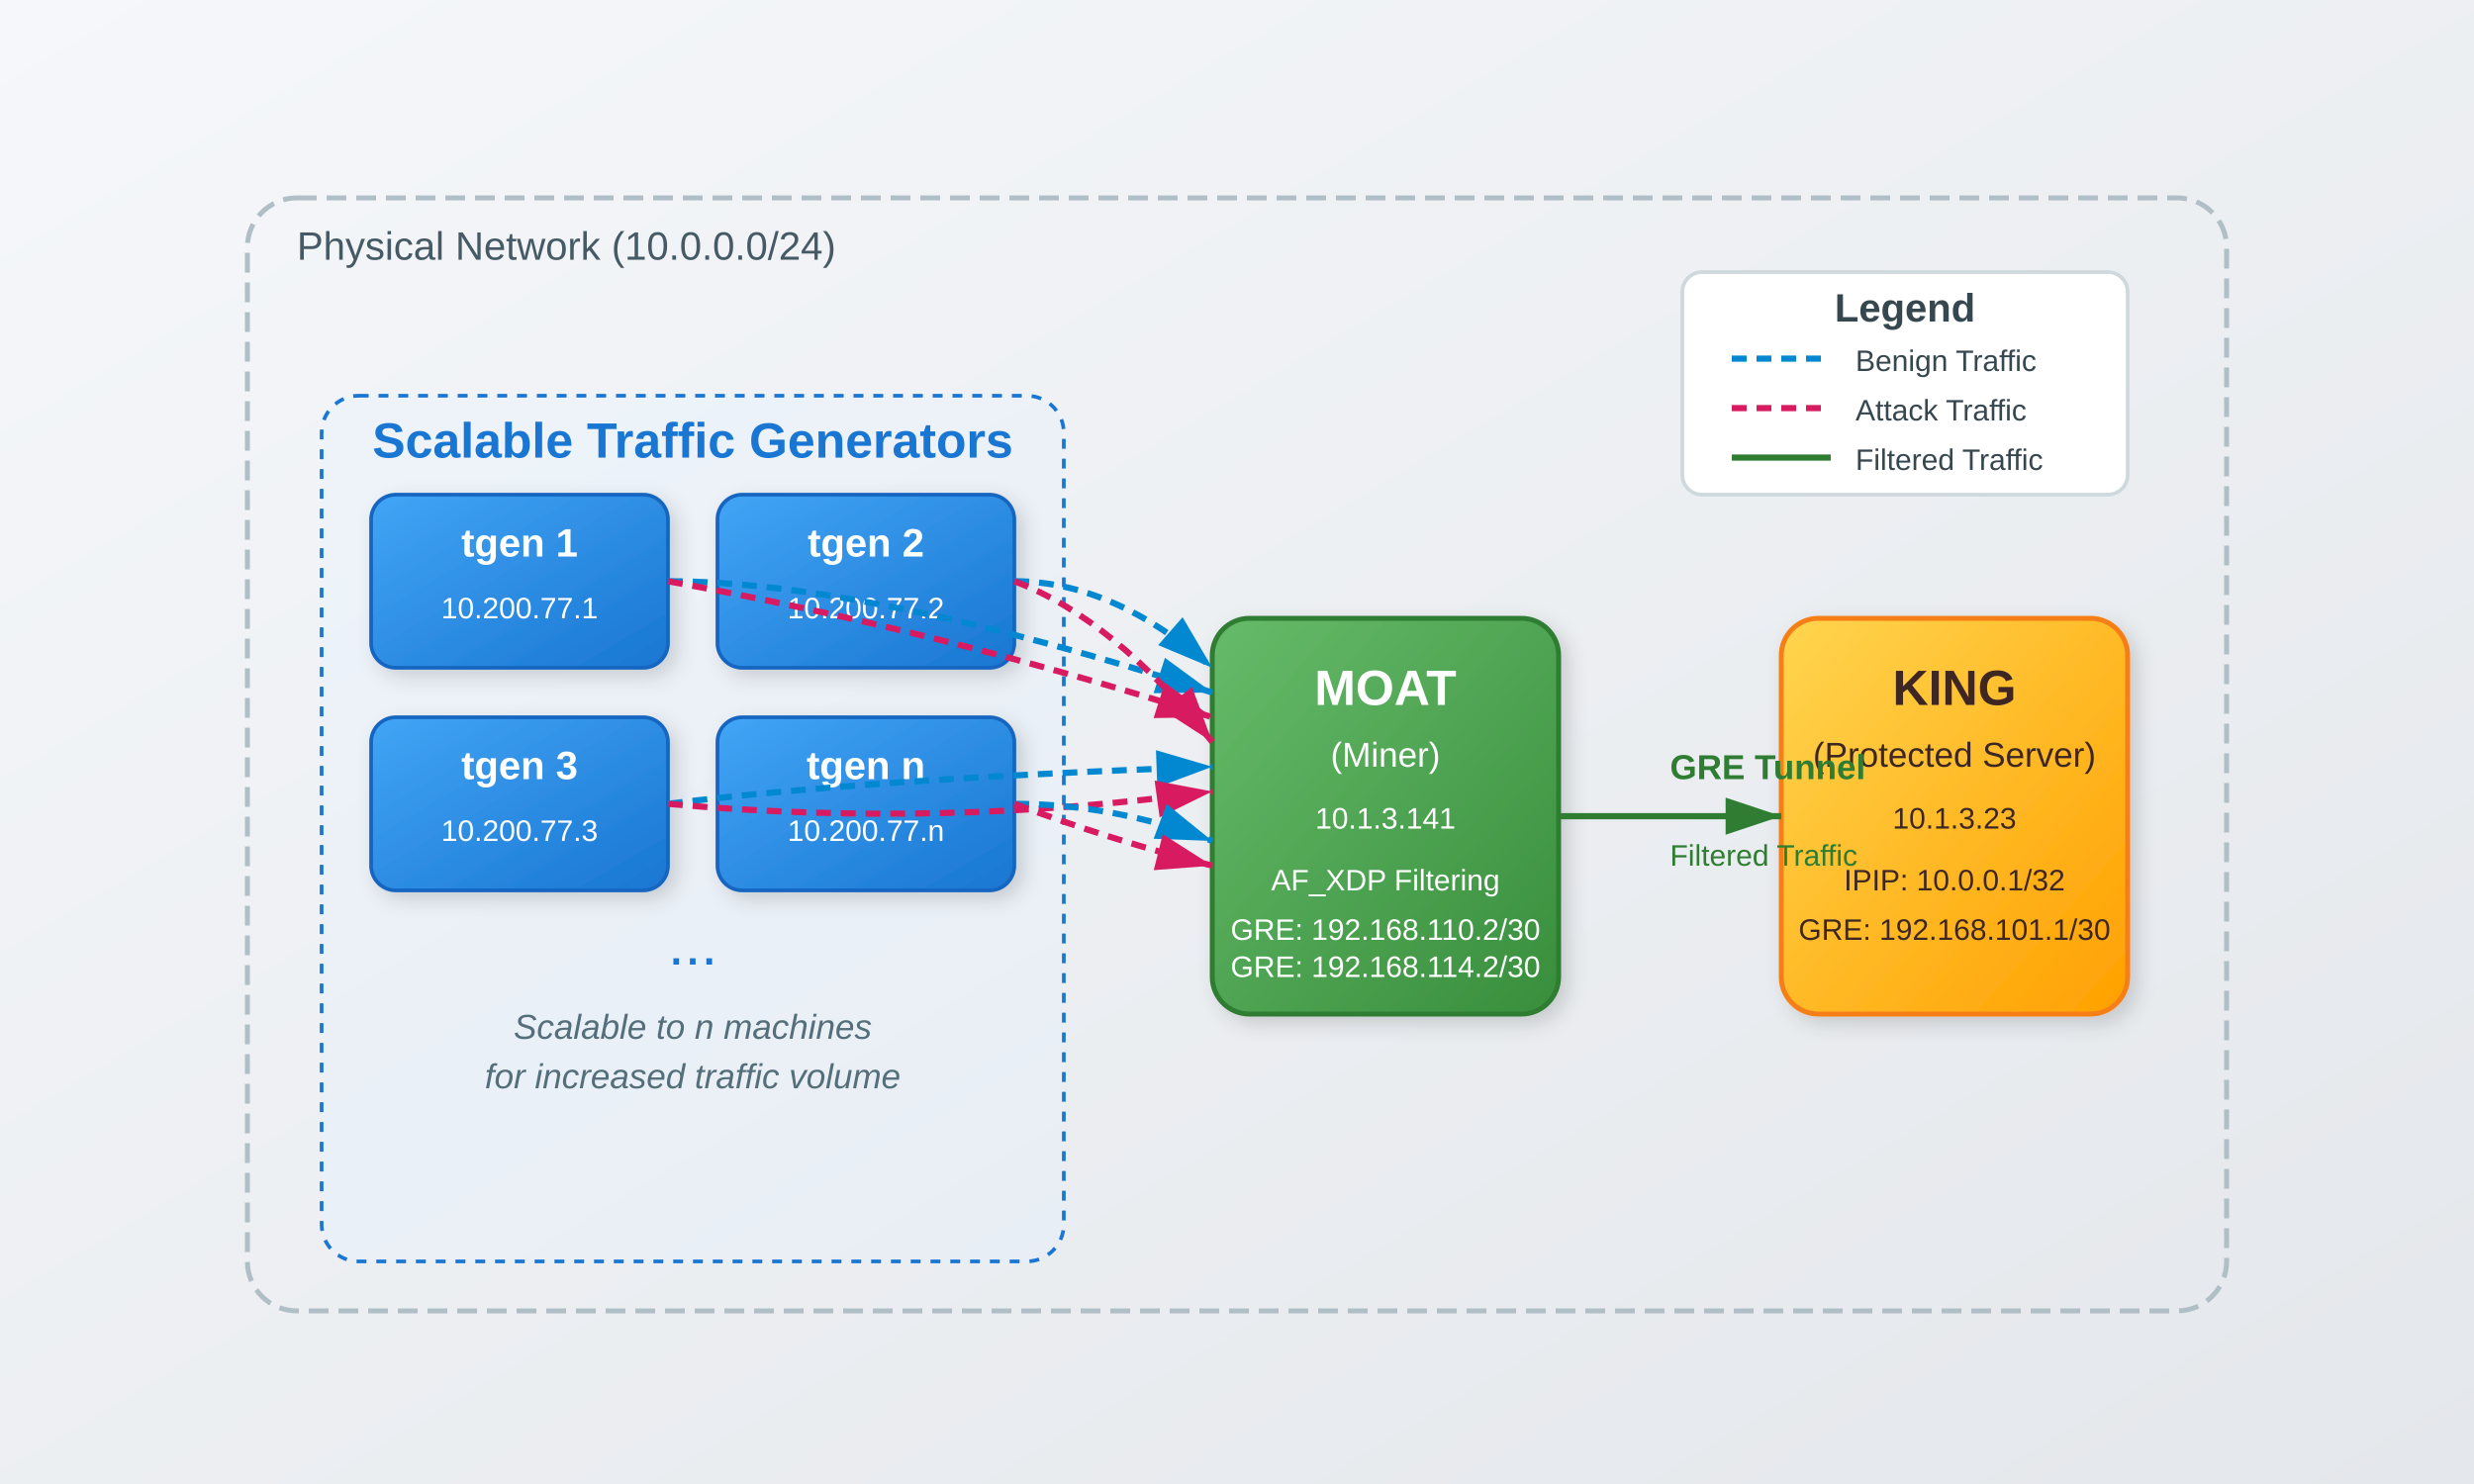
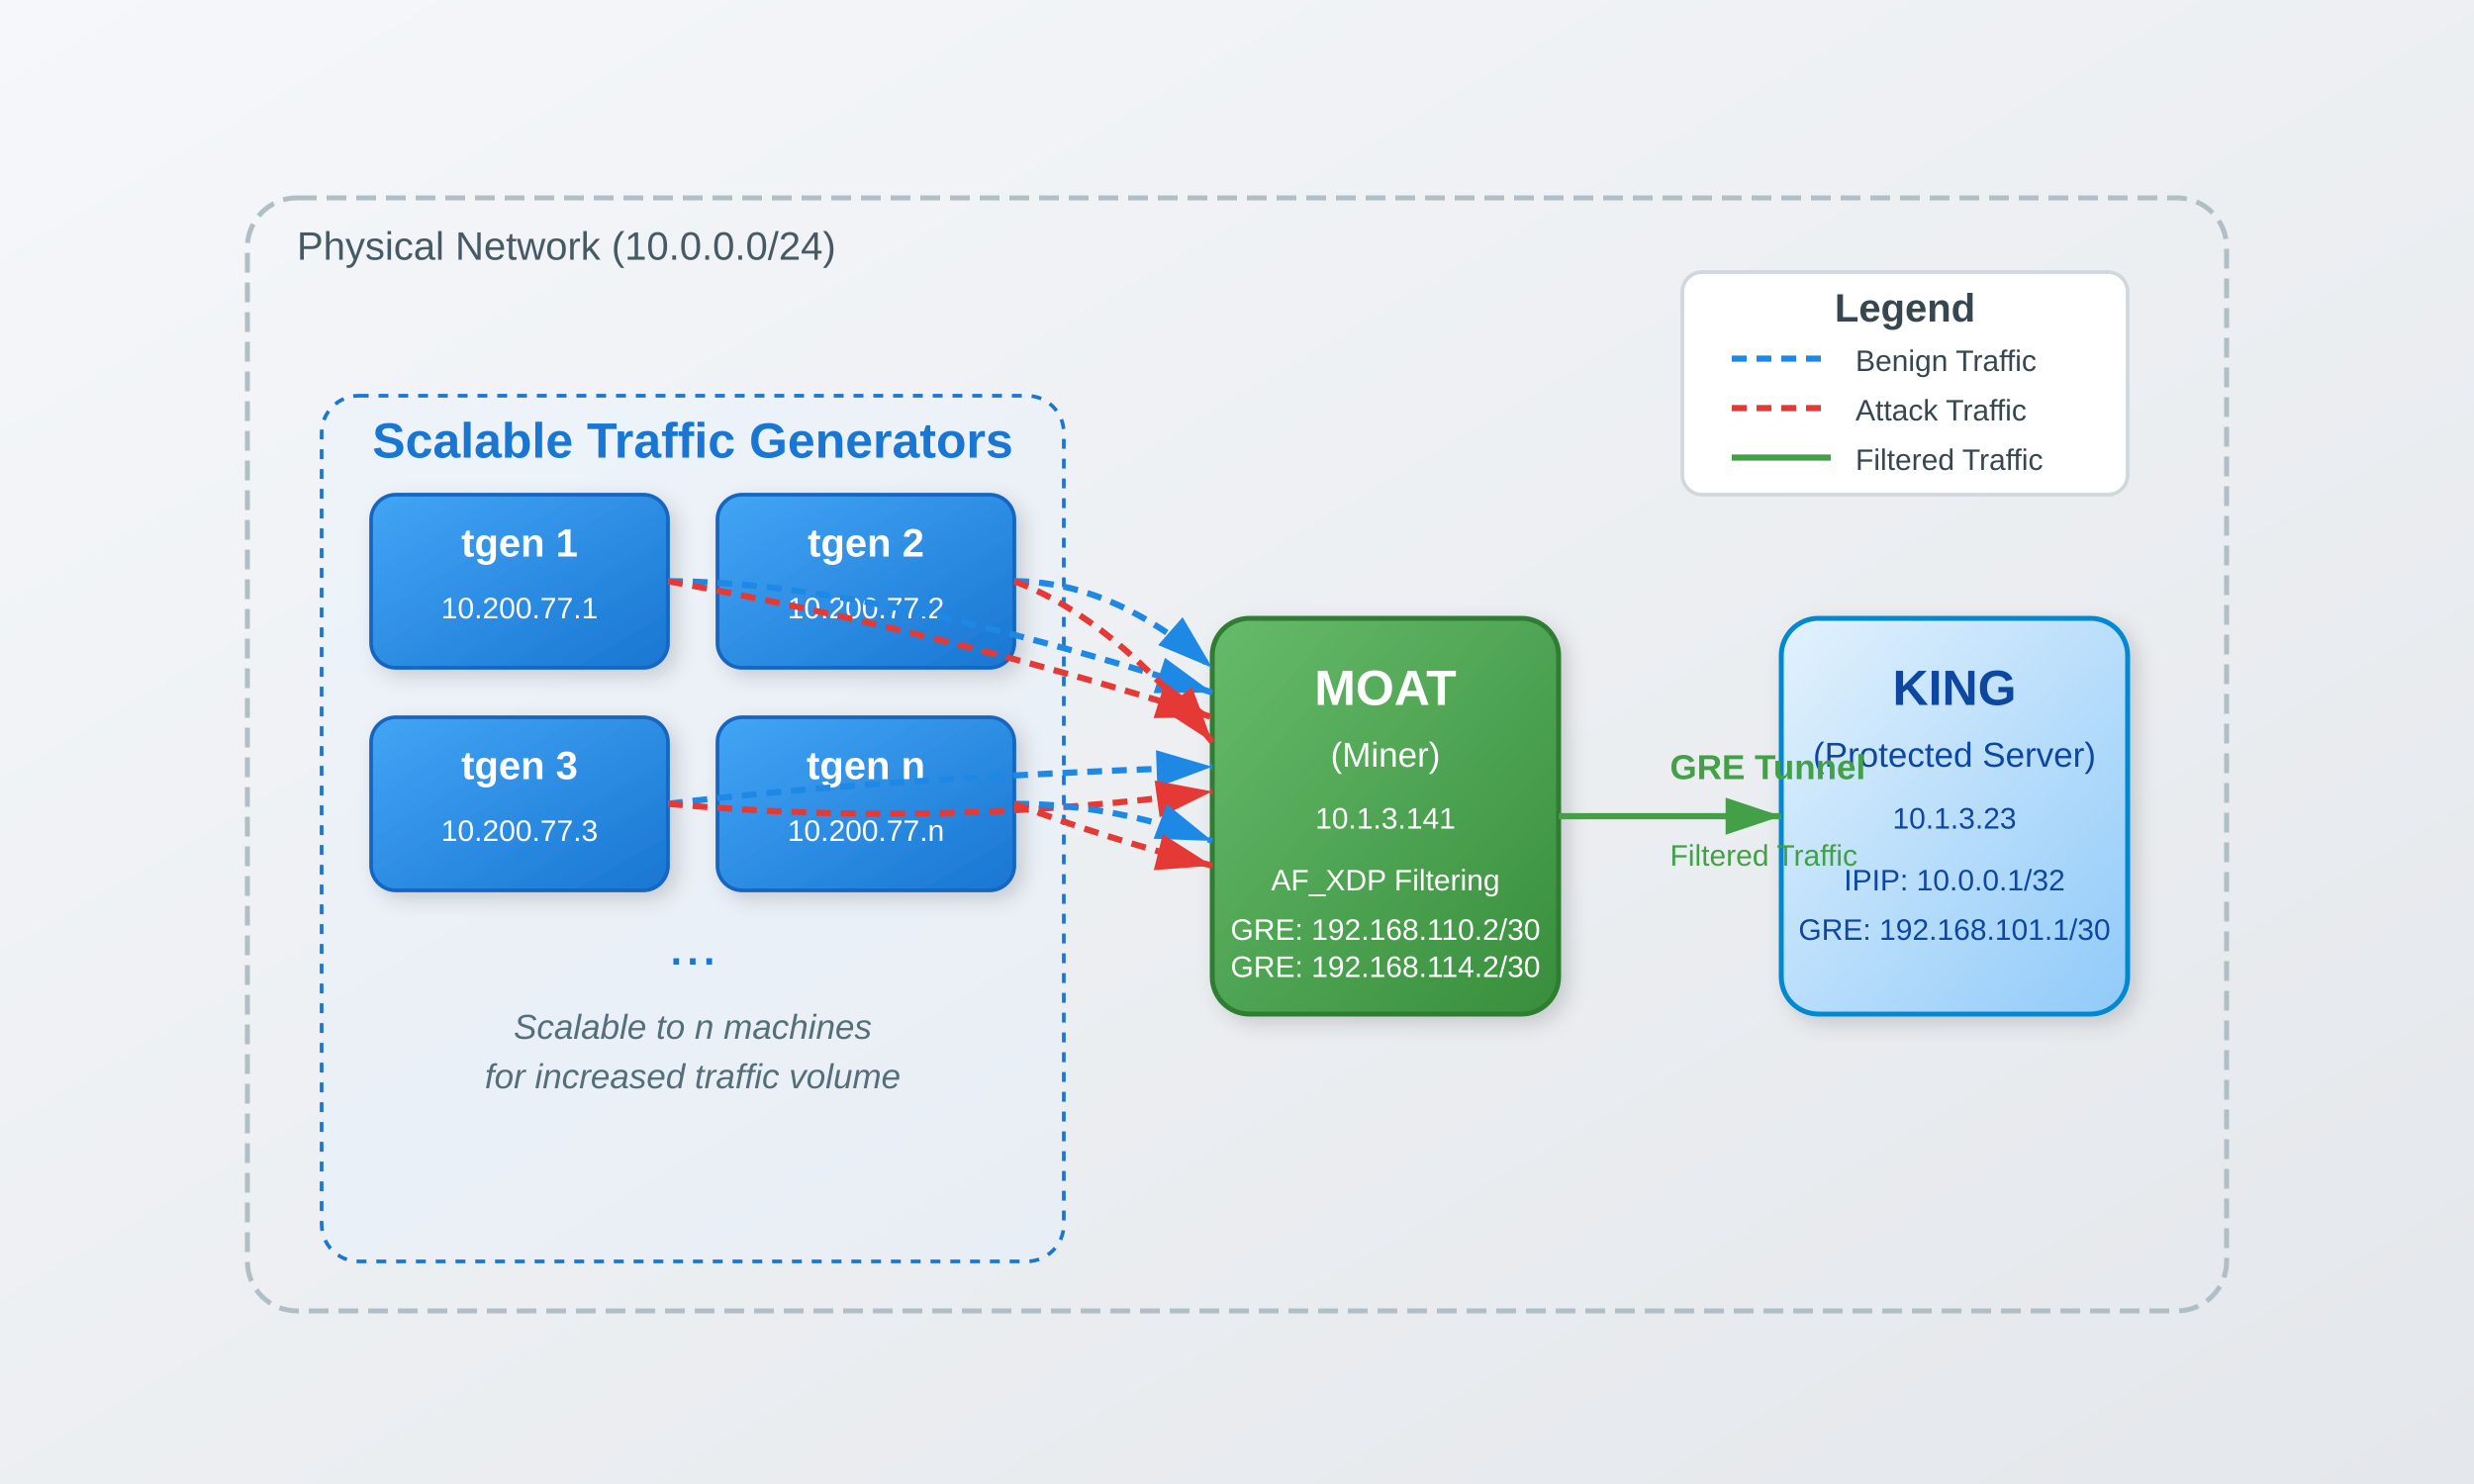
<svg xmlns="http://www.w3.org/2000/svg" viewBox="0 0 1000 600">
  <defs>
    <linearGradient id="bg-gradient" x1="0%" y1="0%" x2="100%" y2="100%">
      <stop offset="0%" style="stop-color:#F5F7FA;stop-opacity:1" />
      <stop offset="100%" style="stop-color:#E4E7EB;stop-opacity:1" />
    </linearGradient>
    <marker id="arrowBlue" markerWidth="10" markerHeight="10" refX="9" refY="3" orient="auto" markerUnits="strokeWidth">
-       <path d="M0,0 L0,6 L9,3 z" fill="#0288D1" />
+       <path d="M0,0 L0,6 L9,3 z" fill="#1E88E5" />
    </marker>
    <marker id="arrowRed" markerWidth="10" markerHeight="10" refX="9" refY="3" orient="auto" markerUnits="strokeWidth">
-       <path d="M0,0 L0,6 L9,3 z" fill="#D81B60" />
+       <path d="M0,0 L0,6 L9,3 z" fill="#E53935" />
    </marker>
    <marker id="arrowGreen" markerWidth="10" markerHeight="10" refX="9" refY="3" orient="auto" markerUnits="strokeWidth">
-       <path d="M0,0 L0,6 L9,3 z" fill="#2E7D32" />
+       <path d="M0,0 L0,6 L9,3 z" fill="#43A047" />
    </marker>
    <filter id="shadow" x="-20%" y="-20%" width="140%" height="140%">
      <feGaussianBlur in="SourceAlpha" stdDeviation="4" />
      <feOffset dx="3" dy="3" result="offsetblur" />
      <feComponentTransfer>
        <feFuncA type="linear" slope="0.15" />
      </feComponentTransfer>
      <feMerge>
        <feMergeNode />
        <feMergeNode in="SourceGraphic" />
      </feMerge>
    </filter>
    <linearGradient id="tgenGradient" x1="0%" y1="0%" x2="100%" y2="100%">
      <stop offset="0%" style="stop-color:#42A5F5;stop-opacity:1" />
      <stop offset="100%" style="stop-color:#1976D2;stop-opacity:1" />
    </linearGradient>
    <linearGradient id="moatGradient" x1="0%" y1="0%" x2="100%" y2="100%">
      <stop offset="0%" style="stop-color:#66BB6A;stop-opacity:1" />
      <stop offset="100%" style="stop-color:#388E3C;stop-opacity:1" />
    </linearGradient>
    <linearGradient id="kingGradient" x1="0%" y1="0%" x2="100%" y2="100%">
-       <stop offset="0%" style="stop-color:#FFD54F;stop-opacity:1" />
-       <stop offset="100%" style="stop-color:#FFA000;stop-opacity:1" />
+       <stop offset="0%" style="stop-color:#E3F2FD;stop-opacity:1" />
+       <stop offset="100%" style="stop-color:#90CAF9;stop-opacity:1" />
    </linearGradient>
  </defs>
  <rect width="1000" height="600" fill="url(#bg-gradient)" />
  <rect x="100" y="80" width="800" height="450" fill="none" stroke="#B0BEC5" stroke-width="2" stroke-dasharray="8,4" rx="20" ry="20" />
  <text x="120" y="105" font-family="Arial, Helvetica, sans-serif" font-size="16" fill="#455A64">Physical Network (10.0.0.0/24)</text>
  <rect x="130" y="160" width="300" height="350" rx="15" ry="15" fill="rgba(227, 242, 253, 0.3)" stroke="#1976D2" stroke-width="1.5" stroke-dasharray="4,4" />
  <text x="280" y="185" font-family="Arial, Helvetica, sans-serif" font-size="20" text-anchor="middle" font-weight="600" fill="#1976D2">Scalable Traffic Generators</text>
  <rect x="150" y="200" width="120" height="70" rx="10" ry="10" fill="url(#tgenGradient)" stroke="#1565C0" stroke-width="1.5" filter="url(#shadow)" />
  <text x="210" y="225" font-family="Arial, Helvetica, sans-serif" font-size="16" font-weight="600" text-anchor="middle" fill="white">tgen 1</text>
  <text x="210" y="250" font-family="Arial, Helvetica, sans-serif" font-size="12" text-anchor="middle" fill="white">10.200.77.1</text>
  <rect x="290" y="200" width="120" height="70" rx="10" ry="10" fill="url(#tgenGradient)" stroke="#1565C0" stroke-width="1.5" filter="url(#shadow)" />
  <text x="350" y="225" font-family="Arial, Helvetica, sans-serif" font-size="16" font-weight="600" text-anchor="middle" fill="white">tgen 2</text>
  <text x="350" y="250" font-family="Arial, Helvetica, sans-serif" font-size="12" text-anchor="middle" fill="white">10.200.77.2</text>
  <rect x="150" y="290" width="120" height="70" rx="10" ry="10" fill="url(#tgenGradient)" stroke="#1565C0" stroke-width="1.5" filter="url(#shadow)" />
  <text x="210" y="315" font-family="Arial, Helvetica, sans-serif" font-size="16" font-weight="600" text-anchor="middle" fill="white">tgen 3</text>
  <text x="210" y="340" font-family="Arial, Helvetica, sans-serif" font-size="12" text-anchor="middle" fill="white">10.200.77.3</text>
  <rect x="290" y="290" width="120" height="70" rx="10" ry="10" fill="url(#tgenGradient)" stroke="#1565C0" stroke-width="1.5" filter="url(#shadow)" />
  <text x="350" y="315" font-family="Arial, Helvetica, sans-serif" font-size="16" font-weight="600" text-anchor="middle" fill="white">tgen n</text>
  <text x="350" y="340" font-family="Arial, Helvetica, sans-serif" font-size="12" text-anchor="middle" fill="white">10.200.77.n</text>
  <text x="280" y="390" font-family="Arial, Helvetica, sans-serif" font-size="24" text-anchor="middle" fill="#1976D2">...</text>
  <text x="280" y="420" font-family="Arial, Helvetica, sans-serif" font-size="14" font-style="italic" text-anchor="middle" fill="#546E7A">Scalable to n machines</text>
  <text x="280" y="440" font-family="Arial, Helvetica, sans-serif" font-size="14" font-style="italic" text-anchor="middle" fill="#546E7A">for increased traffic volume</text>
  <rect x="490" y="250" width="140" height="160" rx="15" ry="15" fill="url(#moatGradient)" stroke="#2E7D32" stroke-width="2" filter="url(#shadow)" />
  <text x="560" y="285" font-family="Arial, Helvetica, sans-serif" font-size="20" font-weight="600" text-anchor="middle" fill="white">MOAT</text>
  <text x="560" y="310" font-family="Arial, Helvetica, sans-serif" font-size="14" text-anchor="middle" fill="white">(Miner)</text>
  <text x="560" y="335" font-family="Arial, Helvetica, sans-serif" font-size="12" text-anchor="middle" fill="white">10.1.3.141</text>
  <text x="560" y="360" font-family="Arial, Helvetica, sans-serif" font-size="12" text-anchor="middle" fill="white">AF_XDP Filtering</text>
  <text x="560" y="380" font-family="Arial, Helvetica, sans-serif" font-size="12" text-anchor="middle" fill="white">GRE: 192.168.110.2/30</text>
  <text x="560" y="395" font-family="Arial, Helvetica, sans-serif" font-size="12" text-anchor="middle" fill="white">GRE: 192.168.114.2/30</text>
-   <rect x="720" y="250" width="140" height="160" rx="15" ry="15" fill="url(#kingGradient)" stroke="#F57F17" stroke-width="2" filter="url(#shadow)" />
-   <text x="790" y="285" font-family="Arial, Helvetica, sans-serif" font-size="20" font-weight="600" text-anchor="middle" fill="#3E2723">KING</text>
-   <text x="790" y="310" font-family="Arial, Helvetica, sans-serif" font-size="14" text-anchor="middle" fill="#3E2723">(Protected Server)</text>
-   <text x="790" y="335" font-family="Arial, Helvetica, sans-serif" font-size="12" text-anchor="middle" fill="#3E2723">10.1.3.23</text>
-   <text x="790" y="360" font-family="Arial, Helvetica, sans-serif" font-size="12" text-anchor="middle" fill="#3E2723">IPIP: 10.0.0.1/32</text>
-   <text x="790" y="380" font-family="Arial, Helvetica, sans-serif" font-size="12" text-anchor="middle" fill="#3E2723">GRE: 192.168.101.1/30</text>
-   <path d="M270 235 Q 350 235, 490 280" fill="none" stroke="#0288D1" stroke-width="2.5" stroke-dasharray="6,4" marker-end="url(#arrowBlue)" />
-   <path d="M270 235 Q 380 255, 490 290" fill="none" stroke="#D81B60" stroke-width="2.5" stroke-dasharray="6,4" marker-end="url(#arrowRed)" />
-   <path d="M410 235 Q 450 235, 490 270" fill="none" stroke="#0288D1" stroke-width="2.5" stroke-dasharray="6,4" marker-end="url(#arrowBlue)" />
-   <path d="M410 235 Q 450 250, 490 300" fill="none" stroke="#D81B60" stroke-width="2.5" stroke-dasharray="6,4" marker-end="url(#arrowRed)" />
-   <path d="M270 325 Q 350 315, 490 310" fill="none" stroke="#0288D1" stroke-width="2.5" stroke-dasharray="6,4" marker-end="url(#arrowBlue)" />
-   <path d="M270 325 Q 380 335, 490 320" fill="none" stroke="#D81B60" stroke-width="2.5" stroke-dasharray="6,4" marker-end="url(#arrowRed)" />
-   <path d="M410 325 Q 450 325, 490 340" fill="none" stroke="#0288D1" stroke-width="2.5" stroke-dasharray="6,4" marker-end="url(#arrowBlue)" />
-   <path d="M410 325 Q 450 340, 490 350" fill="none" stroke="#D81B60" stroke-width="2.5" stroke-dasharray="6,4" marker-end="url(#arrowRed)" />
-   <path d="M630 330 Q 675 330, 720 330" fill="none" stroke="#2E7D32" stroke-width="2.5" marker-end="url(#arrowGreen)" />
-   <text x="675" y="315" font-family="Arial, Helvetica, sans-serif" font-size="14" font-weight="600" fill="#2E7D32">GRE Tunnel</text>
-   <text x="675" y="350" font-family="Arial, Helvetica, sans-serif" font-size="12" fill="#2E7D32">Filtered Traffic</text>
+   <rect x="720" y="250" width="140" height="160" rx="15" ry="15" fill="url(#kingGradient)" stroke="#0288D1" stroke-width="2" filter="url(#shadow)" />
+   <text x="790" y="285" font-family="Arial, Helvetica, sans-serif" font-size="20" font-weight="600" text-anchor="middle" fill="#0D47A1">KING</text>
+   <text x="790" y="310" font-family="Arial, Helvetica, sans-serif" font-size="14" text-anchor="middle" fill="#0D47A1">(Protected Server)</text>
+   <text x="790" y="335" font-family="Arial, Helvetica, sans-serif" font-size="12" text-anchor="middle" fill="#0D47A1">10.1.3.23</text>
+   <text x="790" y="360" font-family="Arial, Helvetica, sans-serif" font-size="12" text-anchor="middle" fill="#0D47A1">IPIP: 10.0.0.1/32</text>
+   <text x="790" y="380" font-family="Arial, Helvetica, sans-serif" font-size="12" text-anchor="middle" fill="#0D47A1">GRE: 192.168.101.1/30</text>
+   <path d="M270 235 Q 350 235, 490 280" fill="none" stroke="#1E88E5" stroke-width="2.5" stroke-dasharray="6,4" marker-end="url(#arrowBlue)" />
+   <path d="M270 235 Q 380 255, 490 290" fill="none" stroke="#E53935" stroke-width="2.5" stroke-dasharray="6,4" marker-end="url(#arrowRed)" />
+   <path d="M410 235 Q 450 235, 490 270" fill="none" stroke="#1E88E5" stroke-width="2.5" stroke-dasharray="6,4" marker-end="url(#arrowBlue)" />
+   <path d="M410 235 Q 450 250, 490 300" fill="none" stroke="#E53935" stroke-width="2.5" stroke-dasharray="6,4" marker-end="url(#arrowRed)" />
+   <path d="M270 325 Q 350 315, 490 310" fill="none" stroke="#1E88E5" stroke-width="2.5" stroke-dasharray="6,4" marker-end="url(#arrowBlue)" />
+   <path d="M270 325 Q 380 335, 490 320" fill="none" stroke="#E53935" stroke-width="2.5" stroke-dasharray="6,4" marker-end="url(#arrowRed)" />
+   <path d="M410 325 Q 450 325, 490 340" fill="none" stroke="#1E88E5" stroke-width="2.5" stroke-dasharray="6,4" marker-end="url(#arrowBlue)" />
+   <path d="M410 325 Q 450 340, 490 350" fill="none" stroke="#E53935" stroke-width="2.5" stroke-dasharray="6,4" marker-end="url(#arrowRed)" />
+   <path d="M630 330 Q 675 330, 720 330" fill="none" stroke="#43A047" stroke-width="2.5" marker-end="url(#arrowGreen)" />
+   <text x="675" y="315" font-family="Arial, Helvetica, sans-serif" font-size="14" font-weight="600" fill="#43A047">GRE Tunnel</text>
+   <text x="675" y="350" font-family="Arial, Helvetica, sans-serif" font-size="12" fill="#43A047">Filtered Traffic</text>
  <rect x="680" y="110" width="180" height="90" rx="8" ry="8" fill="white" stroke="#CFD8DC" stroke-width="1.5" />
  <text x="770" y="130" font-family="Arial, Helvetica, sans-serif" font-size="16" font-weight="600" text-anchor="middle" fill="#37474F">Legend</text>
-   <line x1="700" y1="145" x2="740" y2="145" stroke="#0288D1" stroke-width="2.5" stroke-dasharray="6,4" />
+   <line x1="700" y1="145" x2="740" y2="145" stroke="#1E88E5" stroke-width="2.5" stroke-dasharray="6,4" />
  <text x="750" y="150" font-family="Arial, Helvetica, sans-serif" font-size="12" text-anchor="start" fill="#37474F">Benign Traffic</text>
-   <line x1="700" y1="165" x2="740" y2="165" stroke="#D81B60" stroke-width="2.5" stroke-dasharray="6,4" />
+   <line x1="700" y1="165" x2="740" y2="165" stroke="#E53935" stroke-width="2.5" stroke-dasharray="6,4" />
  <text x="750" y="170" font-family="Arial, Helvetica, sans-serif" font-size="12" text-anchor="start" fill="#37474F">Attack Traffic</text>
-   <line x1="700" y1="185" x2="740" y2="185" stroke="#2E7D32" stroke-width="2.5" />
+   <line x1="700" y1="185" x2="740" y2="185" stroke="#43A047" stroke-width="2.5" />
  <text x="750" y="190" font-family="Arial, Helvetica, sans-serif" font-size="12" text-anchor="start" fill="#37474F">Filtered Traffic</text>
</svg>
